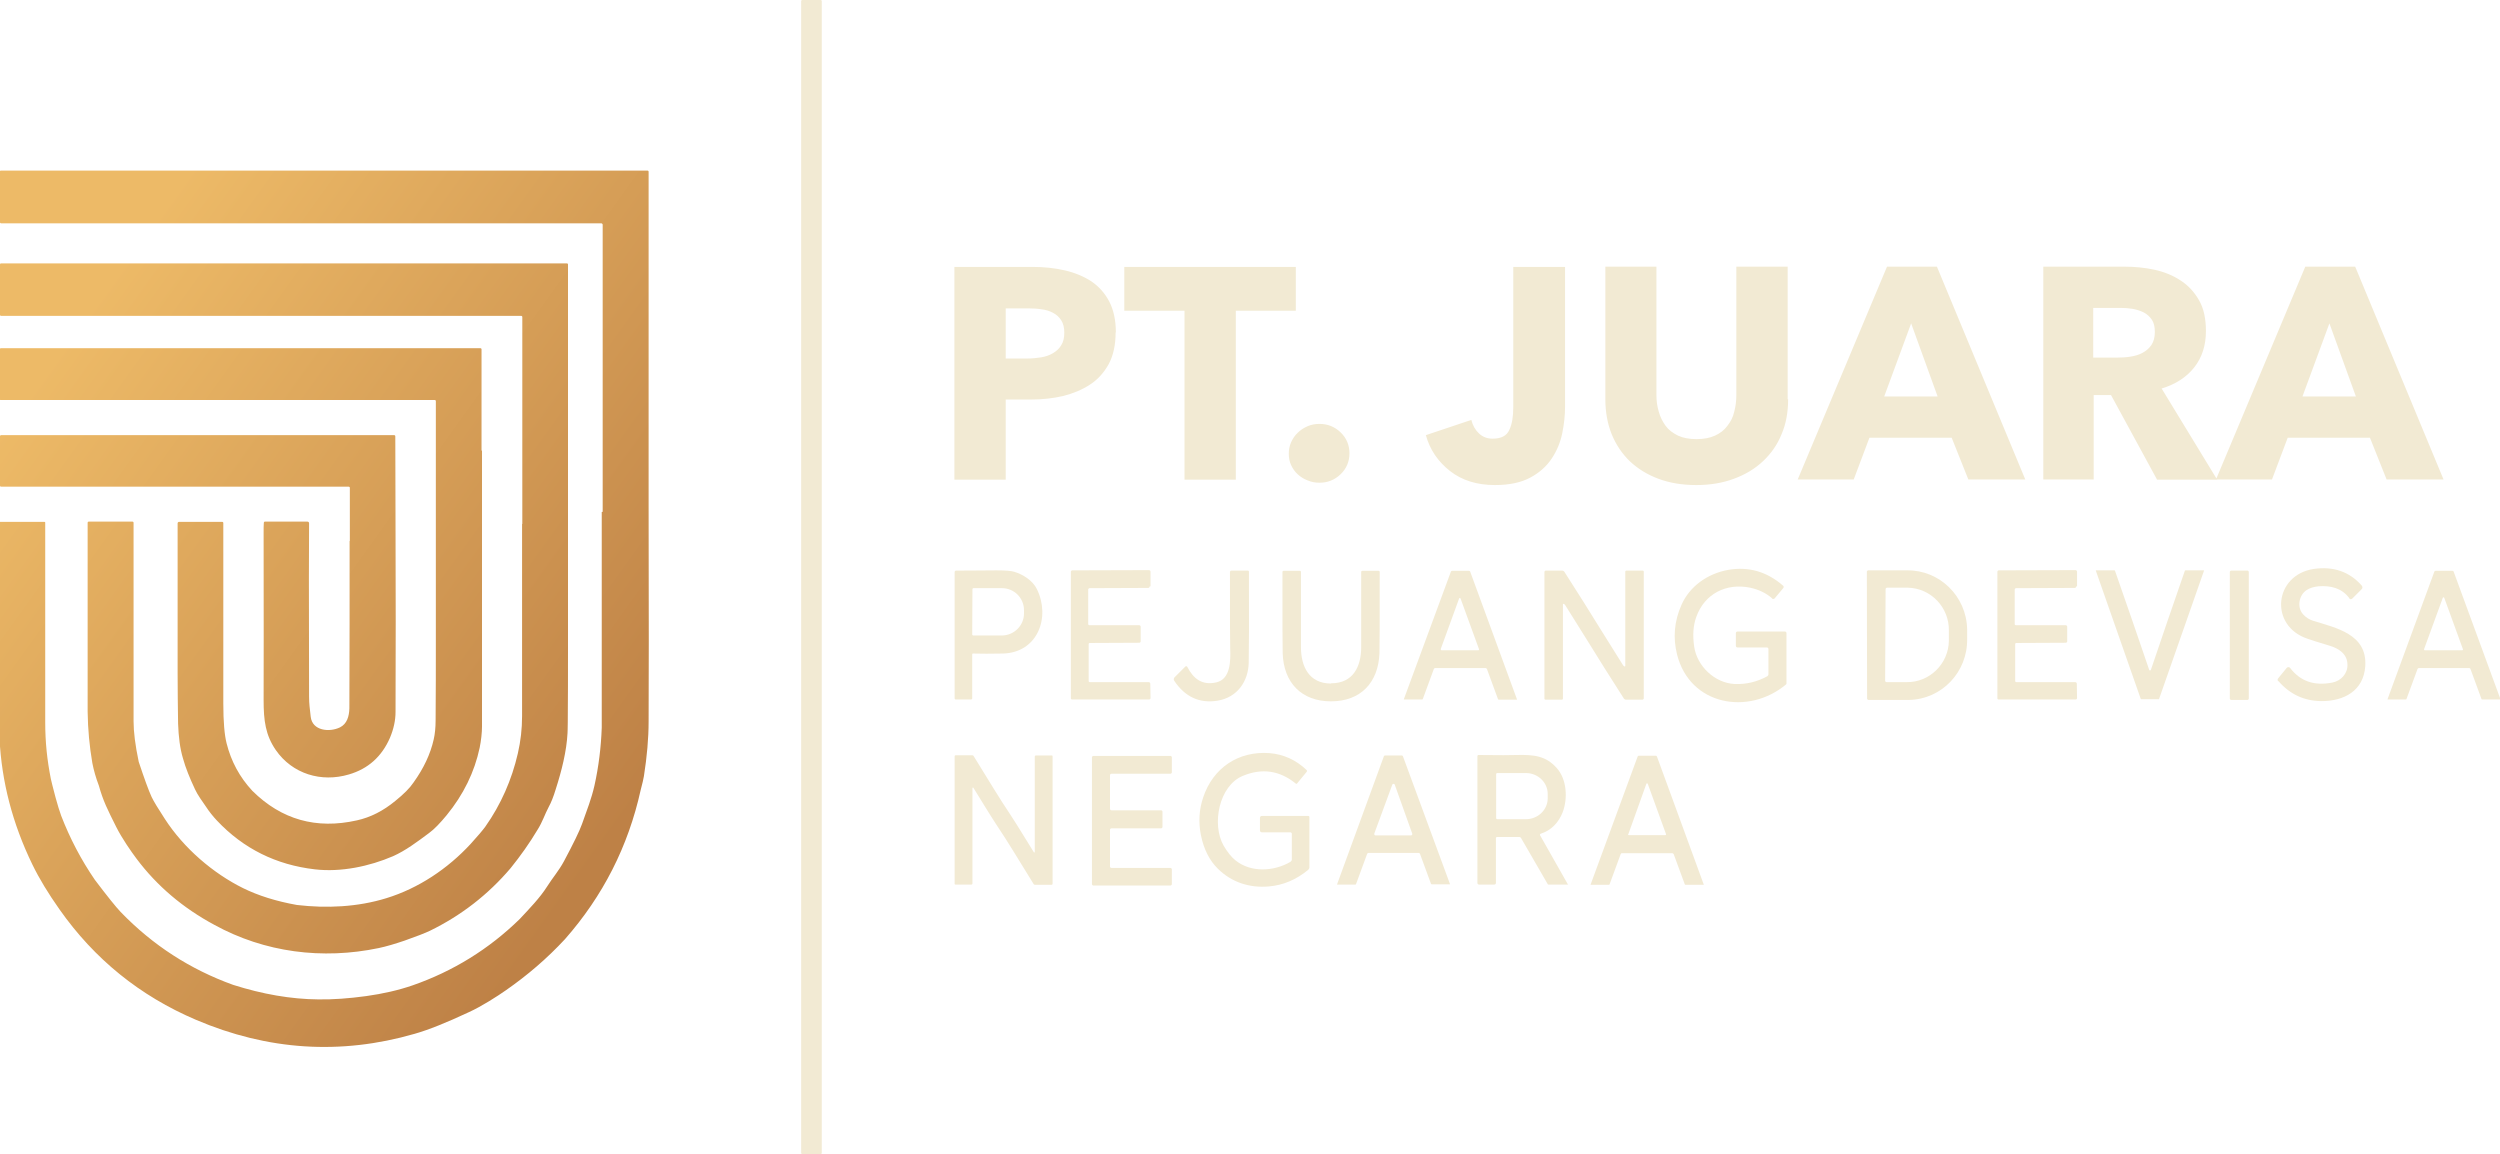
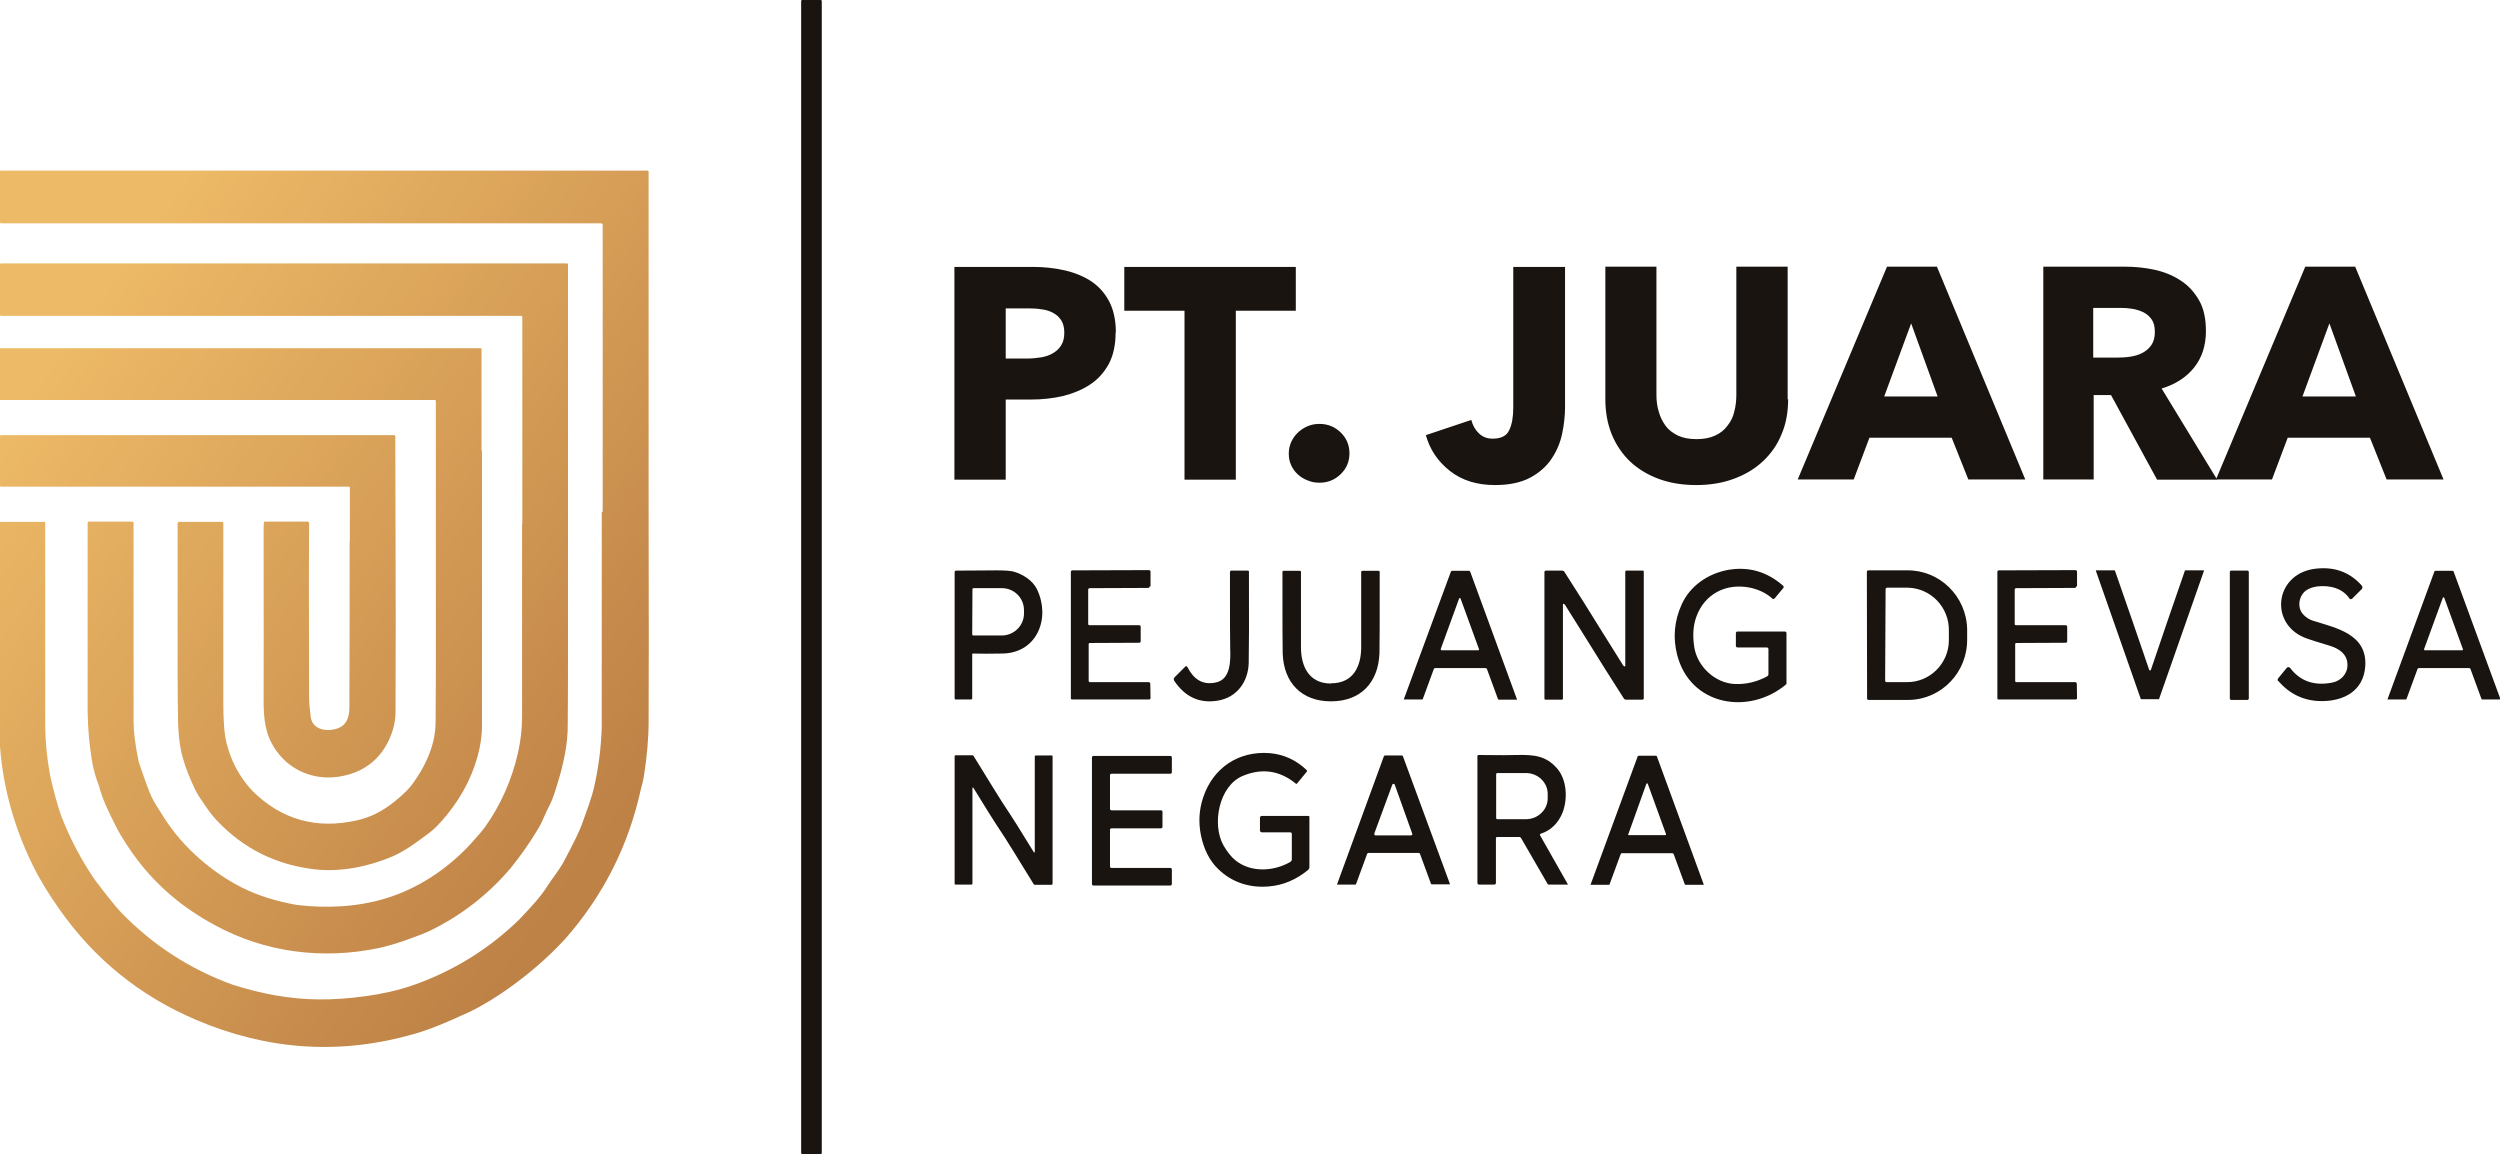
<svg xmlns="http://www.w3.org/2000/svg" xml:space="preserve" width="10.684cm" height="4.931cm" version="1.1" style="shape-rendering:geometricPrecision; text-rendering:geometricPrecision; image-rendering:optimizeQuality; fill-rule:evenodd; clip-rule:evenodd" viewBox="0 0 10.669 4.924">
  <defs>
    <style type="text/css">
   
-     .fil1 {fill:#F2EAD3;fill-rule:nonzero}
+     .fil1 {fill:#191410;fill-rule:nonzero}
    .fil0 {fill:url(#id0);fill-rule:nonzero}
   
  </style>
    <linearGradient id="id0" gradientUnits="userSpaceOnUse" x1="0.113" y1="1.683" x2="2.658" y2="3.512">
      <stop offset="0" style="stop-opacity:1; stop-color:#EDBA67" />
      <stop offset="1" style="stop-opacity:1; stop-color:#BE8146" />
    </linearGradient>
  </defs>
  <g id="Layer_x0020_1">
    <g id="_105553344251392">
      <path class="fil0" d="M2.057 1.922l0 0.899c-0,0.093 -0,0.187 -0,0.28 0,0.025 -0.004,0.061 -0.01,0.09 -0.022,0.104 -0.069,0.2 -0.141,0.288 -0.028,0.034 -0.053,0.06 -0.075,0.076 -0.051,0.038 -0.1,0.075 -0.154,0.099 -0.1,0.043 -0.222,0.069 -0.333,0.056 -0.165,-0.019 -0.305,-0.088 -0.418,-0.208 -0.017,-0.018 -0.033,-0.038 -0.046,-0.058 -0.017,-0.025 -0.036,-0.05 -0.048,-0.076 -0.022,-0.047 -0.04,-0.091 -0.051,-0.131 -0.013,-0.043 -0.019,-0.093 -0.021,-0.149 -0.001,-0.073 -0.002,-0.145 -0.002,-0.216l-0 -0.639c0,-0.003 0.003,-0.006 0.006,-0.006l0.184 0c0.003,0 0.005,0.002 0.005,0.005l-0 0.506c-0,0.088 -0,0.176 0,0.264 0,0.078 0.005,0.135 0.014,0.17 0.019,0.076 0.055,0.144 0.11,0.203 0.124,0.123 0.273,0.165 0.446,0.126 0.059,-0.013 0.113,-0.041 0.164,-0.083 0.036,-0.029 0.062,-0.055 0.078,-0.079 0.043,-0.06 0.072,-0.121 0.086,-0.184 0.005,-0.022 0.008,-0.049 0.008,-0.081 0.001,-0.114 0.001,-0.229 0.001,-0.343 -0,-0.004 -0,-0.007 0,-0.01l0 -0.959 -0 -0.05c0,-0.003 -0.002,-0.005 -0.005,-0.005l-1.853 0c-0.002,0 -0.003,-0.002 -0.003,-0.003l-0 -0.213c0,-0.003 0.002,-0.005 0.005,-0.005l2.047 0c0.002,0 0.004,0.002 0.004,0.004l-0 0.434zm-0.564 0.387l0 -0.228c0,-0.002 -0.002,-0.004 -0.004,-0.004l-1.484 0c-0.003,0 -0.005,-0.002 -0.005,-0.005l0 -0.21c0,-0.003 0.002,-0.005 0.005,-0.005l1.677 0c0.003,0 0.005,0.002 0.005,0.005l0.001 0.407c0.001,0.256 0.001,0.513 0,0.769 -0,0.036 -0.008,0.073 -0.024,0.111 -0.035,0.08 -0.093,0.132 -0.175,0.156 -0.118,0.035 -0.241,-0.002 -0.312,-0.104 -0.044,-0.064 -0.052,-0.126 -0.052,-0.213 0,-0.124 0.001,-0.363 0,-0.719 0,-0.014 0,-0.027 0.001,-0.039 0,-0.002 0.002,-0.004 0.004,-0.004 0,0 0,0 0,0l0.182 0c0,0 0,0 0,0 0.004,0 0.007,0.003 0.007,0.007 0,0 0,0 0,0 -0.001,0.068 -0.001,0.315 -0,0.739 0,0.033 0.003,0.05 0.007,0.087 0.007,0.06 0.08,0.067 0.125,0.045 0.03,-0.015 0.039,-0.047 0.04,-0.081 0.001,-0.238 0.001,-0.477 0.001,-0.715zm0.736 -0.073l0 -0.883c0,-0.003 -0.002,-0.005 -0.005,-0.005l-2.22 0c-0.002,0 -0.004,-0.002 -0.004,-0.004l0 -0.215c0,-0.003 0.002,-0.005 0.004,-0.005l2.416 0c0.002,0 0.004,0.002 0.004,0.004l0 1.088 0 0.551c0,0.106 -0,0.212 -0.001,0.317 -0,0.023 -0.001,0.038 -0.001,0.044 -0.004,0.078 -0.025,0.161 -0.05,0.239 -0.01,0.033 -0.02,0.058 -0.03,0.076 -0.017,0.032 -0.027,0.065 -0.048,0.098 -0.034,0.057 -0.073,0.112 -0.115,0.164 -0.096,0.113 -0.211,0.202 -0.344,0.267 -0.021,0.01 -0.057,0.024 -0.108,0.042 -0.041,0.014 -0.078,0.025 -0.111,0.032 -0.24,0.05 -0.486,0.019 -0.701,-0.099 -0.134,-0.072 -0.245,-0.166 -0.332,-0.282 -0.024,-0.032 -0.063,-0.088 -0.087,-0.136 -0.037,-0.074 -0.056,-0.111 -0.074,-0.176 -0.013,-0.034 -0.022,-0.066 -0.028,-0.097 -0.012,-0.071 -0.019,-0.142 -0.02,-0.219 -0,-0.093 -0,-0.186 -0,-0.279l0 -0.528c0,-0.002 0.002,-0.004 0.004,-0.004l0.187 0c0.003,-0 0.005,0.002 0.005,0.005l0 0.615c-0,0.077 -0,0.155 0,0.233 0,0.043 0.007,0.101 0.022,0.172 0.024,0.072 0.042,0.122 0.055,0.15 0.009,0.019 0.028,0.05 0.056,0.093 0.082,0.127 0.207,0.233 0.334,0.296 0.065,0.032 0.141,0.056 0.23,0.072 0.127,0.015 0.259,0.009 0.382,-0.029 0.137,-0.042 0.262,-0.126 0.359,-0.231 0.031,-0.034 0.052,-0.059 0.063,-0.074 0.067,-0.095 0.113,-0.2 0.139,-0.313 0.012,-0.052 0.018,-0.105 0.018,-0.159 0,-0.094 0,-0.188 0,-0.282l-0 -0.538zm0.343 -0.052l0 -1.225c0,-0.003 -0.003,-0.006 -0.006,-0.006l-2.561 0c-0.003,0 -0.006,-0.003 -0.006,-0.006l0 -0.215c0,-0.002 0.002,-0.004 0.004,-0.004l2.761 0c0.002,0 0.004,0.002 0.004,0.004l0 1.427c0.001,0.461 0.001,0.768 -0,0.92 -0,0.072 -0.007,0.15 -0.02,0.233 -0.002,0.011 -0.006,0.031 -0.014,0.06 -0.053,0.24 -0.161,0.452 -0.323,0.636 -0.076,0.082 -0.16,0.154 -0.252,0.218 -0.034,0.024 -0.104,0.069 -0.157,0.093 -0.096,0.045 -0.173,0.076 -0.233,0.093 -0.315,0.091 -0.626,0.071 -0.933,-0.06 -0.239,-0.102 -0.433,-0.259 -0.582,-0.471 -0.048,-0.068 -0.087,-0.132 -0.116,-0.192 -0.085,-0.175 -0.131,-0.354 -0.14,-0.536 -0.002,-0.033 -0.002,-0.111 -0.001,-0.234l-0.001 -0.689c0,-0.002 0.001,-0.003 0.003,-0.003l0.191 0c0.001,0 0.003,0.001 0.003,0.003l0 0.738c0,0.038 0,0.076 0,0.114 0,0.086 0.008,0.161 0.024,0.242 0.002,0.01 0.009,0.037 0.02,0.079 0.009,0.033 0.017,0.059 0.024,0.078 0.037,0.096 0.085,0.188 0.144,0.274 0.053,0.07 0.09,0.116 0.11,0.137 0.137,0.142 0.297,0.245 0.48,0.311 0.126,0.04 0.247,0.061 0.363,0.062 0.063,0.001 0.131,-0.004 0.204,-0.014 0.072,-0.01 0.138,-0.025 0.199,-0.046 0.172,-0.06 0.325,-0.154 0.457,-0.283 0.041,-0.044 0.086,-0.09 0.117,-0.139 0.024,-0.038 0.05,-0.067 0.072,-0.108 0.04,-0.075 0.066,-0.128 0.077,-0.159 0.022,-0.062 0.04,-0.107 0.053,-0.164 0.018,-0.081 0.028,-0.163 0.031,-0.247l-0 -0.92z" />
      <path class="fil1" d="M3.423 0l0.08 0c0.002,0 0.004,0.002 0.004,0.004l0 4.917c0,0.002 -0.002,0.004 -0.004,0.004l-0.08 0c-0.002,0 -0.004,-0.002 -0.004,-0.004l0 -4.917c0,-0.002 0.002,-0.004 0.004,-0.004z" />
      <path class="fil1" d="M7.562 2.553c-0.025,-0.022 -0.056,-0.037 -0.093,-0.045 -0.102,-0.021 -0.195,0.026 -0.23,0.125 -0.013,0.036 -0.016,0.077 -0.009,0.126 0.012,0.084 0.088,0.156 0.173,0.16 0.049,0.002 0.095,-0.009 0.139,-0.033 0.003,-0.002 0.005,-0.005 0.005,-0.009l0 -0.107c0,-0.004 -0.003,-0.007 -0.007,-0.007l-0.125 0c-0.004,0 -0.007,-0.003 -0.007,-0.007l0 -0.054c0,-0.004 0.003,-0.007 0.007,-0.007l0.202 0c0.004,0 0.007,0.003 0.007,0.007l0 0.215c-0,0.002 -0.001,0.003 -0.002,0.004 -0.159,0.133 -0.41,0.091 -0.465,-0.128 -0.018,-0.072 -0.012,-0.142 0.019,-0.212 0.035,-0.079 0.111,-0.133 0.199,-0.149 0.087,-0.015 0.165,0.007 0.234,0.067 0.002,0.001 0.003,0.004 0.003,0.006 0,0.002 -0.001,0.004 -0.002,0.005l-0.036 0.043c0,-0 -0,0 -0,0 -0.003,0.004 -0.008,0.004 -0.012,0.001 -0,-0 -0,-0 -0,-0l-0 -0z" />
      <path class="fil1" d="M9.723 2.908c-0.004,-0.004 -0.004,-0.01 -0,-0.014l0.036 -0.044c0.002,-0.002 0.004,-0.003 0.007,-0.003 0.003,0 0.005,0.001 0.007,0.003 0.043,0.057 0.103,0.078 0.18,0.063 0.037,-0.007 0.066,-0.038 0.065,-0.076 -0,-0.046 -0.037,-0.07 -0.078,-0.082 -0.05,-0.015 -0.081,-0.025 -0.092,-0.029 -0.165,-0.055 -0.144,-0.272 0.026,-0.298 0.083,-0.012 0.152,0.011 0.205,0.071 0.004,0.005 0.004,0.012 -0.001,0.016l-0.04 0.04c-0,0 -0,0 -0,0 -0.004,0.003 -0.009,0.003 -0.012,-0.001 -0,-0 -0,-0 -0,-0.001 -0.031,-0.043 -0.08,-0.055 -0.131,-0.051 -0.02,0.002 -0.037,0.007 -0.051,0.016 -0.033,0.021 -0.043,0.074 -0.015,0.104 0.012,0.013 0.026,0.022 0.042,0.027 0.099,0.031 0.232,0.057 0.223,0.194 -0.007,0.105 -0.091,0.15 -0.189,0.149 -0.072,-0.001 -0.133,-0.029 -0.182,-0.086z" />
      <path class="fil1" d="M4.152 2.789c-0,0 -0,0 -0,0 -0.001,0 -0.003,0.001 -0.003,0.003 0,0 0,0 0,0l0 0.188c0,0.003 -0.002,0.005 -0.005,0.005l-0.066 0c-0.002,-0 -0.004,-0.002 -0.004,-0.005l0 -0.539c0,-0 0,-0 0,-0 0,-0.003 0.003,-0.006 0.006,-0.006 0,0 0,0 0,0 0.017,0 0.074,-0 0.172,-0.001 0.038,-0 0.063,0.002 0.076,0.006 0.037,0.011 0.079,0.037 0.097,0.074 0.059,0.12 0.004,0.271 -0.145,0.275 -0.051,0.001 -0.094,0.001 -0.128,-0zm-0.002 -0.275l-0.001 0.193c0,0.003 0.002,0.005 0.005,0.005l0.121 0c0.052,-0 0.095,-0.042 0.095,-0.094 0,0 0,-0 0,-0l0 -0.014c0,-0.052 -0.042,-0.094 -0.094,-0.094 0,0 -0,0 -0,0l-0.121 -0c-0.003,0 -0.005,0.002 -0.005,0.005l0 0z" />
      <path class="fil1" d="M4.906 2.503c0,0 0,0 0,0 0,0.004 -0.003,0.006 -0.006,0.006l-0.25 0.001c0,-0 0,-0 0,-0 -0.003,0 -0.006,0.003 -0.006,0.006l0 0.147c0,0.003 0.002,0.005 0.005,0.005l0.212 -0c0.004,0 0.007,0.003 0.007,0.007l-0 0.062c0,0.003 -0.003,0.006 -0.006,0.006l-0.212 0.001c-0.002,0 -0.004,0.002 -0.004,0.004l-0 0.158c0,0.003 0.002,0.005 0.005,0.005l0.251 0c0.004,-0 0.007,0.003 0.007,0.007l0.001 0.061c0,0.004 -0.003,0.006 -0.006,0.006l-0.33 0c0,-0 0,-0 0,-0 -0.002,0 -0.004,-0.002 -0.004,-0.004l-0 -0.541c0,-0.003 0.003,-0.006 0.006,-0.006l0.327 -0.001c0.004,0 0.007,0.003 0.007,0.007l0 0.062z" />
      <path class="fil1" d="M5.25 2.439c0,-0.002 0.002,-0.004 0.004,-0.004 0,0 0,0 0,0l0.072 0c0.002,0 0.004,0.002 0.004,0.004 0.001,0.204 0,0.334 -0.001,0.39 -0.002,0.078 -0.048,0.147 -0.132,0.161 -0.078,0.013 -0.14,-0.016 -0.186,-0.085 -0.003,-0.004 -0.002,-0.01 0.001,-0.014l0.046 -0.046c0.001,-0.001 0.003,-0.002 0.004,-0.002 0.002,0 0.004,0.001 0.005,0.003 0.026,0.051 0.064,0.08 0.124,0.066 0.061,-0.014 0.061,-0.093 0.059,-0.145 -0.001,-0.021 -0.001,-0.131 -0.001,-0.329z" />
      <path class="fil1" d="M5.681 2.916c0.094,0 0.128,-0.072 0.128,-0.154 -0,-0.175 -0,-0.282 0,-0.321 0,-0.003 0.002,-0.005 0.005,-0.005 0,0 0,0 0,0l0.069 0c0,0 0,0 0,0 0.003,0 0.005,0.002 0.005,0.005 0,0.208 -0,0.324 -0.001,0.347 -0.005,0.125 -0.08,0.205 -0.207,0.205 -0.126,-0 -0.202,-0.08 -0.206,-0.205 -0.001,-0.023 -0.001,-0.138 -0.001,-0.347 0,-0.003 0.002,-0.005 0.005,-0.005 0,0 0,0 0,0l0.069 0c0,0 0,0 0,0 0.003,0 0.005,0.002 0.005,0.005 0,0.039 0,0.146 -0,0.321 -0,0.083 0.035,0.155 0.128,0.155z" />
      <path class="fil1" d="M6.231 2.851c-0.067,-0 -0.102,-0 -0.106,-0 -0.003,0 -0.005,0.002 -0.006,0.004l-0.047 0.128c-0,0.001 -0.002,0.002 -0.003,0.002 0,0 -0,0 -0,0l-0.077 0c-0.001,-0 -0.001,-0 -0.001,-0.001 0,-0 0,-0 0,-0l0.201 -0.545c0.001,-0.002 0.003,-0.003 0.005,-0.003 0.012,-0 0.024,-0 0.036,-0 0.012,0 0.024,0 0.036,0 0.002,0 0.004,0.001 0.005,0.003l0.2 0.546c0,0 0,0 0,0 0,0.001 -0,0.001 -0.001,0.001l-0.077 -0c-0,0 -0,0 -0,0 -0.001,0 -0.002,-0.001 -0.003,-0.002l-0.047 -0.128c-0.001,-0.003 -0.004,-0.005 -0.006,-0.005 -0.004,0 -0.04,-0 -0.106,-0zm-0.082 -0.08c-0,0 -0,0.001 -0,0.001 0,0.002 0.002,0.003 0.003,0.003 0,0 0,0 0,0l0.157 0c0,-0 0,-0 0,-0 0.002,0 0.003,-0.002 0.003,-0.003 0,-0 -0,-0.001 -0,-0.001l-0.079 -0.217c-0.001,-0.001 -0.002,-0.002 -0.003,-0.002 -0.001,0 -0.003,0.001 -0.003,0.002l-0.079 0.217z" />
      <path class="fil1" d="M6.834 2.691c0.028,0.045 0.059,0.094 0.092,0.147 0.002,0.003 0.004,0.005 0.006,0.006 0,0 0,0 0.001,0 0.001,0 0.003,-0 0.003,-0.002 0,-0 0,-0 0,-0.001l0 -0.402c0,-0.002 0.002,-0.004 0.004,-0.004l0.071 0c0.002,0 0.004,0.002 0.004,0.004l0 0.541c0,0.003 -0.003,0.006 -0.006,0.006l-0.069 0c-0.004,-0 -0.008,-0.002 -0.01,-0.005 -0.058,-0.091 -0.111,-0.174 -0.158,-0.251 -0.028,-0.045 -0.059,-0.094 -0.092,-0.147 -0.002,-0.003 -0.004,-0.005 -0.006,-0.006 -0,-0 -0,-0 -0.001,-0 -0.001,-0 -0.003,0 -0.003,0.002 -0,0 -0,0 -0,0.001l0 0.402c0,0.002 -0.002,0.004 -0.004,0.004l-0.071 0c-0.002,0 -0.004,-0.002 -0.004,-0.004l0 -0.541c0,-0.003 0.003,-0.006 0.006,-0.006l0.069 0c0.004,0 0.008,0.002 0.01,0.005 0.058,0.091 0.111,0.174 0.158,0.251z" />
      <path class="fil1" d="M7.967 2.44c0,-0.003 0.003,-0.006 0.006,-0.006l0.169 -0c-0.004,0 -0.004,0 -0.004,0 0.139,-0.002 0.254,0.11 0.257,0.251l0 0.046c-0,-0.004 -0,-0.004 -0,-0.004 0.002,0.141 -0.108,0.257 -0.248,0.26l-0.173 0c-0.003,0 -0.006,-0.003 -0.006,-0.006l-0.001 -0.541zm0.08 0.075l-0.002 0.39c0,0.003 0.003,0.006 0.006,0.006l0.087 0c-0.002,-0 -0.002,-0 -0.002,-0 0.098,0.002 0.18,-0.078 0.181,-0.177l0 -0.044c-0,0.002 -0,0.002 -0,0.002 0.002,-0.1 -0.077,-0.182 -0.175,-0.184l-0.089 -0c0,0 0,0 0,0 -0.003,0 -0.006,0.003 -0.006,0.006z" />
      <path class="fil1" d="M8.86 2.503c0,0.004 -0.003,0.006 -0.006,0.006l-0.25 0.001c0,-0 0,-0 0,-0 -0.003,0 -0.006,0.003 -0.006,0.006l0 0.148c0,0.002 0.002,0.004 0.005,0.004 0,0 0,0 0,0l0.212 0c0,0 0,0 0,0 0.004,0 0.007,0.003 0.007,0.007l-0 0.062c0,0 0,0 0,0 0,0.003 -0.003,0.006 -0.006,0.006l-0.212 0.001c-0.002,0 -0.004,0.002 -0.004,0.004l-0 0.158c0,0.003 0.002,0.005 0.005,0.005l0.251 0c0.004,-0 0.007,0.003 0.007,0.007l0.001 0.061c0,0.004 -0.003,0.006 -0.006,0.006l-0.33 0c-0.002,-0 -0.004,-0.002 -0.004,-0.004l-0 -0.541c0,-0.003 0.003,-0.006 0.006,-0.006l0.327 -0.001c0.004,0 0.007,0.003 0.007,0.007l0 0.062z" />
      <path class="fil1" d="M9.176 2.861c0.002,0 0.003,-0.001 0.003,-0.002 0.047,-0.14 0.096,-0.281 0.145,-0.423 0,-0.001 0.001,-0.002 0.002,-0.002l0.079 0c0,0 0,0 0,0 0.001,0 0.001,0.001 0.001,0.001 -0,0 -0,0 -0,0l-0.192 0.548c-0,0.001 -0.001,0.001 -0.002,0.001 -0.002,0 -0.014,0 -0.037,0 -0.023,0 -0.035,-0 -0.037,-0 -0.001,-0 -0.001,-0.001 -0.002,-0.001l-0.192 -0.548c-0,-0 -0,-0 -0,-0 -0,-0 0,-0.001 0.001,-0.001 0,-0 0,-0 0,-0l0.079 0c0.001,0 0.002,0.001 0.002,0.002 0.05,0.142 0.098,0.283 0.146,0.423 0,0.001 0.001,0.002 0.003,0.002z" />
      <path class="fil1" d="M9.522 2.435l0.069 0c0.003,0 0.006,0.003 0.006,0.006l0 0.54c0,0.003 -0.003,0.006 -0.006,0.006l-0.069 0c-0.003,0 -0.006,-0.003 -0.006,-0.006l0 -0.54c0,-0.003 0.003,-0.006 0.006,-0.006z" />
      <path class="fil1" d="M10.429 2.851c-0.067,-0 -0.102,-0 -0.106,-0 -0.003,0 -0.005,0.002 -0.006,0.004l-0.047 0.128c-0,0.001 -0.002,0.002 -0.003,0.002l-0.077 0c-0.001,-0 -0.001,-0 -0.001,-0.001 0,-0 0,-0 0,-0l0.2 -0.545c0.001,-0.002 0.003,-0.003 0.005,-0.003 0.012,-0 0.024,-0 0.036,-0 0.012,0 0.024,0 0.036,0 0.002,0 0.004,0.001 0.005,0.003l0.2 0.545c0,0 0,0 0,0 0,0.001 -0,0.001 -0.001,0.001l-0.077 -0c-0.001,0 -0.003,-0.001 -0.003,-0.002l-0.047 -0.128c-0.001,-0.003 -0.004,-0.004 -0.006,-0.004 -0.004,0 -0.04,-0 -0.106,-0zm-0.084 -0.08c-0,0 -0,0.001 -0,0.001 0,0.002 0.001,0.003 0.003,0.003l0.16 0c0,0 0,0 0,0 0.002,0 0.003,-0.001 0.003,-0.003 0,-0 -0,-0.001 -0,-0.001l-0.08 -0.22c-0,-0.001 -0.002,-0.002 -0.003,-0.002 -0.001,0 -0.002,0.001 -0.003,0.002l-0.08 0.219z" />
      <path class="fil1" d="M5.577 3.288c0.001,0.001 0.001,0.003 0,0.005l-0.042 0.051c-0.001,0.001 -0.002,0.001 -0.003,0.001 -0.001,0 -0.002,-0 -0.002,-0.001 -0.069,-0.056 -0.144,-0.067 -0.226,-0.033 -0.102,0.042 -0.134,0.207 -0.082,0.298 0.016,0.027 0.033,0.049 0.051,0.063 0.066,0.053 0.164,0.047 0.234,0.006 0.003,-0.002 0.006,-0.006 0.006,-0.01l0 -0.11c0,-0.003 -0.003,-0.006 -0.006,-0.006l-0.122 0c-0.004,0 -0.008,-0.003 -0.008,-0.008l0 -0.054c0,-0.004 0.003,-0.008 0.008,-0.008l0.198 0c0.003,0 0.005,0.002 0.005,0.005l0 0.214c-0,0.004 -0.002,0.008 -0.005,0.011 -0.051,0.042 -0.107,0.066 -0.169,0.071 -0.082,0.007 -0.158,-0.018 -0.216,-0.075 -0.037,-0.036 -0.061,-0.085 -0.073,-0.144 -0.011,-0.055 -0.008,-0.109 0.01,-0.162 0.042,-0.125 0.15,-0.198 0.283,-0.188 0.06,0.005 0.113,0.029 0.159,0.073z" />
      <path class="fil1" d="M4.314 3.48c0.034,0.052 0.066,0.106 0.098,0.157 0,0.001 0.001,0.001 0.002,0.001 0.001,0 0.002,-0.001 0.002,-0.002l0 -0.408c0,-0.002 0.002,-0.004 0.004,-0.004l0.069 0c0.002,0 0.003,0.001 0.003,0.003l0 0.544c0,0.003 -0.002,0.005 -0.005,0.005l-0.069 0c-0.004,-0 -0.007,-0.002 -0.008,-0.005 -0.062,-0.1 -0.107,-0.176 -0.158,-0.252 -0.034,-0.052 -0.066,-0.106 -0.098,-0.157 -0,-0.001 -0.001,-0.001 -0.002,-0.001 -0.001,0 -0.002,0.001 -0.002,0.002l0 0.408c0,0.002 -0.002,0.004 -0.004,0.004l-0.069 0c-0.002,0 -0.003,-0.001 -0.003,-0.003l0 -0.544c0,-0.003 0.002,-0.005 0.005,-0.005l0.069 0c0.004,0 0.007,0.002 0.008,0.005 0.062,0.1 0.107,0.176 0.158,0.252z" />
      <path class="fil1" d="M4.737 3.305l0 0.147c0,0.003 0.003,0.006 0.006,0.006l0.212 0c0.003,0 0.006,0.003 0.006,0.006l0 0.065c0,0.003 -0.003,0.006 -0.006,0.006l-0.212 0c-0.003,-0 -0.006,0.003 -0.006,0.006l0 0.157c0,0.003 0.003,0.006 0.006,0.006l0.252 0c0.003,0 0.006,0.003 0.006,0.006l0 0.063c0,0.003 -0.003,0.006 -0.006,0.006l-0.329 0c-0.003,0 -0.006,-0.003 -0.006,-0.006l0 -0.541c0,-0.003 0.003,-0.006 0.006,-0.006l0.329 0c0.003,-0 0.006,0.003 0.006,0.006l0 0.064c0,0.003 -0.003,0.006 -0.006,0.006l-0.252 0c-0.003,-0 -0.006,0.003 -0.006,0.006l-0 0z" />
      <path class="fil1" d="M7.029 3.641c-0.067,-0 -0.102,-0 -0.107,-0 -0.003,0 -0.005,0.002 -0.006,0.005l-0.047 0.128c-0,0.001 -0.002,0.002 -0.003,0.002 -0,0 -0,0 -0,0l-0.077 0c-0.001,-0 -0.001,-0 -0.001,-0.001 0,-0 0,-0 0,-0l0.201 -0.547c0.001,-0.002 0.003,-0.003 0.005,-0.003 0.012,-0 0.024,-0 0.036,-0 0.012,0 0.024,0 0.036,0 0.002,0 0.004,0.001 0.005,0.003l0.2 0.547c0,0 0,0 0,0 0,0.001 -0,0.001 -0.001,0.001l-0.077 -0c0,-0 -0,-0 -0,-0 -0.001,0 -0.002,-0.001 -0.003,-0.002l-0.047 -0.128c-0.001,-0.003 -0.004,-0.004 -0.006,-0.005 -0.004,0 -0.04,-0 -0.107,-0zm-0.081 -0.081c-0,0 -0,0.001 -0,0.001 0,0.002 0.002,0.003 0.003,0.003l0.156 -0c0.002,-0 0.003,-0.002 0.003,-0.003 0,-0 -0,-0.001 -0,-0.001l-0.078 -0.215c-0,-0.001 -0.002,-0.002 -0.003,-0.002 -0.001,0 -0.003,0.001 -0.003,0.002l-0.077 0.215z" />
      <path class="fil1" d="M5.946 3.224c0.012,0 0.024,0 0.036,0 0.002,0 0.004,0.001 0.005,0.003l0.201 0.546c0,0 0,0 0,0 0,0.001 -0,0.001 -0.001,0.001l-0.077 0c-0,0 -0,0 -0,0 -0.001,0 -0.002,-0.001 -0.003,-0.002l-0.047 -0.128c-0.001,-0.003 -0.004,-0.004 -0.006,-0.004 -0.004,0 -0.04,0 -0.107,0 -0.067,0 -0.102,0 -0.107,0 -0.003,0 -0.005,0.002 -0.006,0.005l-0.047 0.128c-0,0.001 -0.002,0.002 -0.003,0.002 -0,0 -0,0 -0,0l-0.077 0c-0.001,-0 -0.001,-0 -0.001,-0.001 0,-0 0,-0 0,-0l0.2 -0.547c0.001,-0.002 0.003,-0.003 0.005,-0.003 0.012,-0 0.024,-0 0.036,-0zm-0.081 0.334c-0,0.001 -0,0.001 -0,0.002 0,0.003 0.002,0.005 0.005,0.005 0,0 0,0 0,0l0.152 0c0,0 0,0 0,0 0.003,0 0.005,-0.002 0.005,-0.005 0,-0.001 -0,-0.001 -0,-0.002l-0.075 -0.21c-0.001,-0.002 -0.003,-0.003 -0.005,-0.003 -0.002,0 -0.004,0.001 -0.005,0.003l-0.077 0.209z" />
      <path class="fil1" d="M6.693 3.775c0,0 0,0 0,0 0,0 -0,0 -0,0 -0,0 -0,-0 -0,-0l-0.085 0c-0.001,0 -0.003,-0.001 -0.003,-0.002l-0.114 -0.197c-0.001,-0.002 -0.004,-0.004 -0.006,-0.004l-0.097 0c-0.002,0 -0.004,0.002 -0.004,0.004l0 0.192c0,0.004 -0.003,0.007 -0.007,0.007l-0.065 0c-0.004,0 -0.007,-0.003 -0.007,-0.007l0 -0.541c0,-0 0,-0 0,-0 0,-0.003 0.002,-0.005 0.005,-0.005 0,0 0,0 0,0 0.089,0.001 0.143,0.001 0.161,0 0.077,-0.002 0.126,0.004 0.172,0.055 0.044,0.048 0.048,0.131 0.026,0.189 -0.017,0.044 -0.049,0.078 -0.094,0.092 -0.002,0.001 -0.003,0.002 -0.003,0.004 0,0.001 0,0.001 0,0.002l0.119 0.21zm-0.308 -0.472l0 0.188c-0,0.003 0.002,0.005 0.005,0.005l0.122 0c0.051,-0 0.093,-0.04 0.093,-0.089l0 -0.019c0,-0.049 -0.042,-0.089 -0.093,-0.089l-0.122 0c-0.003,-0 -0.005,0.002 -0.005,0.005l0 0z" />
      <path class="fil1" d="M4.761 1.419c0,0.053 -0.01,0.098 -0.029,0.134 -0.02,0.036 -0.046,0.066 -0.08,0.088 -0.033,0.022 -0.072,0.038 -0.115,0.049 -0.044,0.01 -0.089,0.015 -0.136,0.015l-0.109 0 0 0.342 -0.219 0 0 -0.908 0.333 0c0.05,0 0.096,0.005 0.139,0.015 0.043,0.01 0.081,0.026 0.113,0.047 0.032,0.022 0.057,0.05 0.076,0.086 0.018,0.035 0.028,0.079 0.028,0.131zm-0.219 0.001c0,-0.021 -0.004,-0.039 -0.013,-0.053 -0.009,-0.014 -0.02,-0.024 -0.035,-0.032 -0.015,-0.008 -0.031,-0.013 -0.049,-0.015 -0.018,-0.003 -0.037,-0.004 -0.057,-0.004l-0.096 0 0 0.214 0.092 0c0.021,0 0.04,-0.002 0.059,-0.005 0.019,-0.003 0.036,-0.009 0.051,-0.018 0.015,-0.009 0.027,-0.02 0.035,-0.034 0.009,-0.014 0.013,-0.032 0.013,-0.053zm0.732 -0.094l0 0.721 -0.219 0 0 -0.721 -0.257 0 0 -0.187 0.732 0 0 0.187 -0.256 0zm0.485 0.608c0,0.036 -0.013,0.066 -0.038,0.09 -0.025,0.024 -0.055,0.036 -0.09,0.036 -0.018,0 -0.035,-0.003 -0.051,-0.01 -0.016,-0.006 -0.03,-0.015 -0.042,-0.026 -0.012,-0.011 -0.021,-0.024 -0.028,-0.039 -0.007,-0.015 -0.01,-0.031 -0.01,-0.049 0,-0.017 0.003,-0.033 0.01,-0.049 0.007,-0.015 0.016,-0.029 0.028,-0.04 0.012,-0.012 0.026,-0.021 0.042,-0.028 0.016,-0.007 0.033,-0.01 0.051,-0.01 0.035,0 0.065,0.012 0.09,0.036 0.025,0.024 0.038,0.054 0.038,0.09zm0.92 -0.198c0,0.036 -0.004,0.074 -0.012,0.113 -0.008,0.039 -0.023,0.075 -0.045,0.108 -0.022,0.033 -0.052,0.06 -0.091,0.081 -0.039,0.021 -0.089,0.032 -0.151,0.032 -0.077,0 -0.141,-0.02 -0.192,-0.06 -0.051,-0.04 -0.086,-0.091 -0.103,-0.153l0.194 -0.065c0.006,0.024 0.017,0.043 0.033,0.058 0.016,0.015 0.035,0.022 0.058,0.022 0.036,0 0.06,-0.012 0.071,-0.037 0.012,-0.025 0.017,-0.057 0.017,-0.097l0 -0.599 0.221 0 0 0.598zm0.952 -0.032c0,0.055 -0.009,0.105 -0.028,0.149 -0.018,0.045 -0.045,0.083 -0.079,0.115 -0.034,0.032 -0.075,0.057 -0.124,0.075 -0.048,0.018 -0.102,0.027 -0.161,0.027 -0.06,0 -0.114,-0.009 -0.162,-0.027 -0.048,-0.018 -0.088,-0.043 -0.122,-0.075 -0.033,-0.032 -0.059,-0.071 -0.077,-0.115 -0.018,-0.045 -0.027,-0.095 -0.027,-0.149l0 -0.566 0.218 0 0 0.548c0,0.025 0.003,0.048 0.01,0.071 0.006,0.022 0.016,0.042 0.029,0.06 0.013,0.018 0.031,0.031 0.053,0.042 0.022,0.01 0.048,0.015 0.079,0.015 0.031,0 0.057,-0.005 0.079,-0.015 0.022,-0.01 0.04,-0.024 0.053,-0.042 0.014,-0.018 0.024,-0.037 0.029,-0.06 0.006,-0.022 0.009,-0.046 0.009,-0.071l0 -0.548 0.219 0 0 0.566zm0.769 0.342l-0.071 -0.178 -0.351 0 -0.067 0.178 -0.239 0 0.381 -0.908 0.213 0 0.377 0.908 -0.244 0zm-0.244 -0.666l-0.115 0.312 0.228 0 -0.113 -0.312zm1.049 0.666l-0.196 -0.36 -0.074 0 0 0.36 -0.215 0 0 -0.908 0.346 0c0.044,0 0.086,0.004 0.128,0.013 0.041,0.009 0.079,0.024 0.112,0.046 0.033,0.021 0.059,0.05 0.079,0.085 0.02,0.035 0.029,0.079 0.029,0.131 0,0.062 -0.017,0.113 -0.05,0.155 -0.033,0.042 -0.08,0.072 -0.139,0.09l0.237 0.389 -0.257 0zm-0.009 -0.63c0,-0.021 -0.004,-0.039 -0.013,-0.052 -0.009,-0.013 -0.021,-0.024 -0.035,-0.031 -0.014,-0.007 -0.03,-0.012 -0.047,-0.015 -0.018,-0.003 -0.034,-0.004 -0.051,-0.004l-0.117 0 0 0.212 0.104 0c0.018,0 0.036,-0.001 0.055,-0.004 0.019,-0.003 0.036,-0.008 0.051,-0.016 0.015,-0.008 0.028,-0.019 0.038,-0.033 0.01,-0.015 0.015,-0.033 0.015,-0.056zm0.989 0.63l-0.071 -0.178 -0.351 0 -0.067 0.178 -0.239 0 0.381 -0.908 0.213 0 0.377 0.908 -0.244 0zm-0.244 -0.666l-0.115 0.312 0.228 0 -0.113 -0.312z" />
    </g>
  </g>
</svg>
